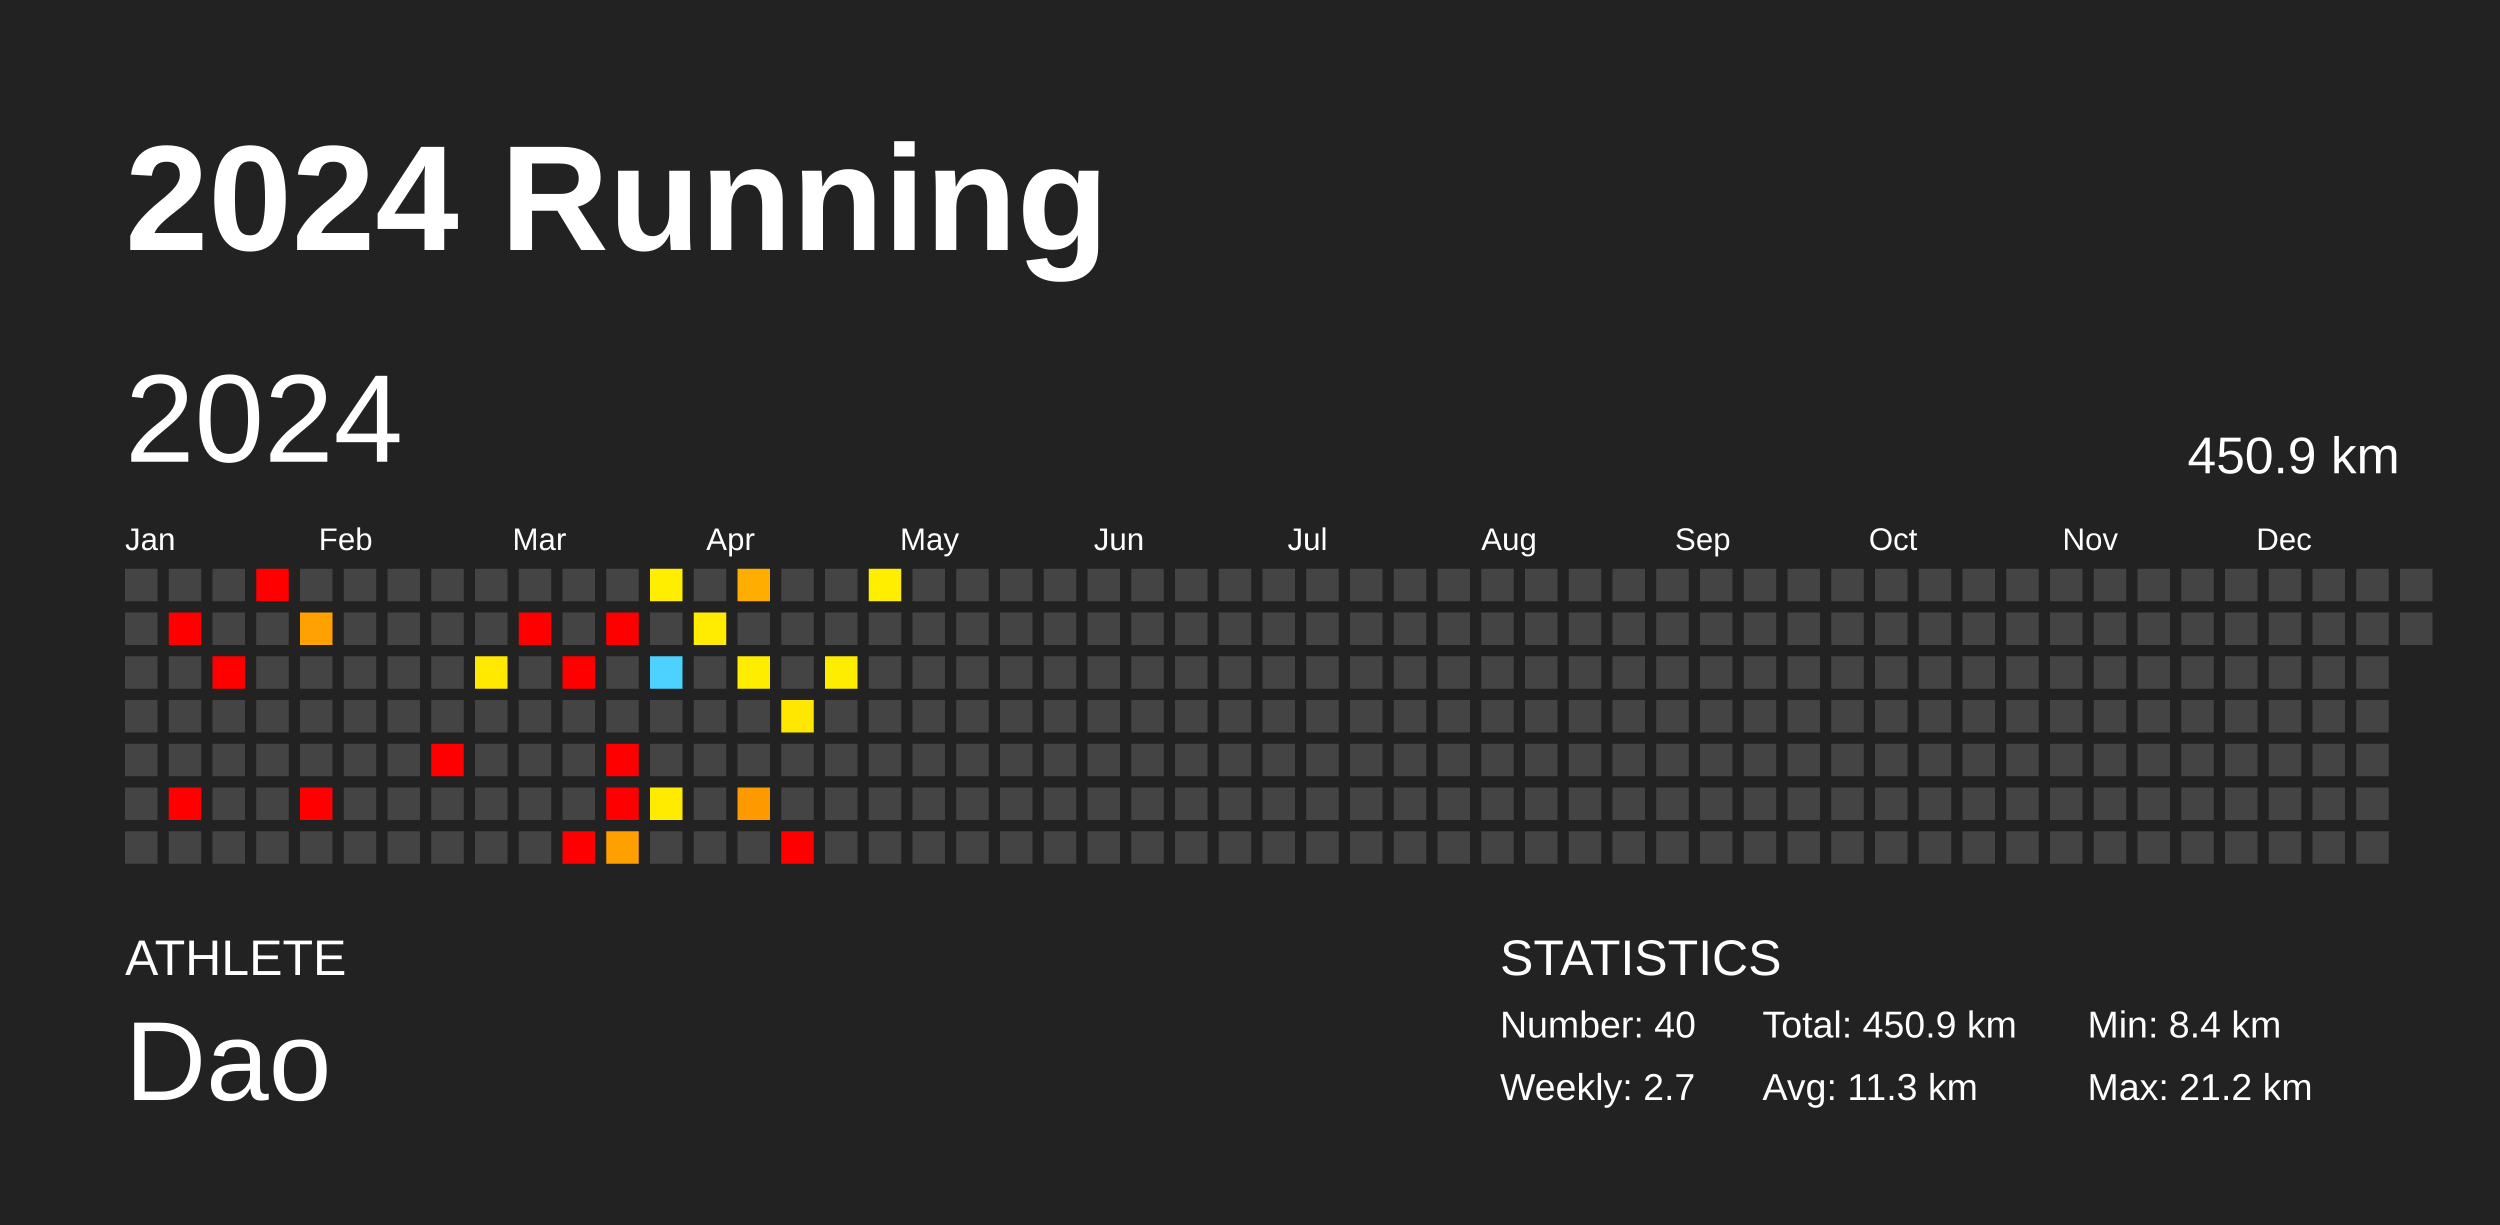
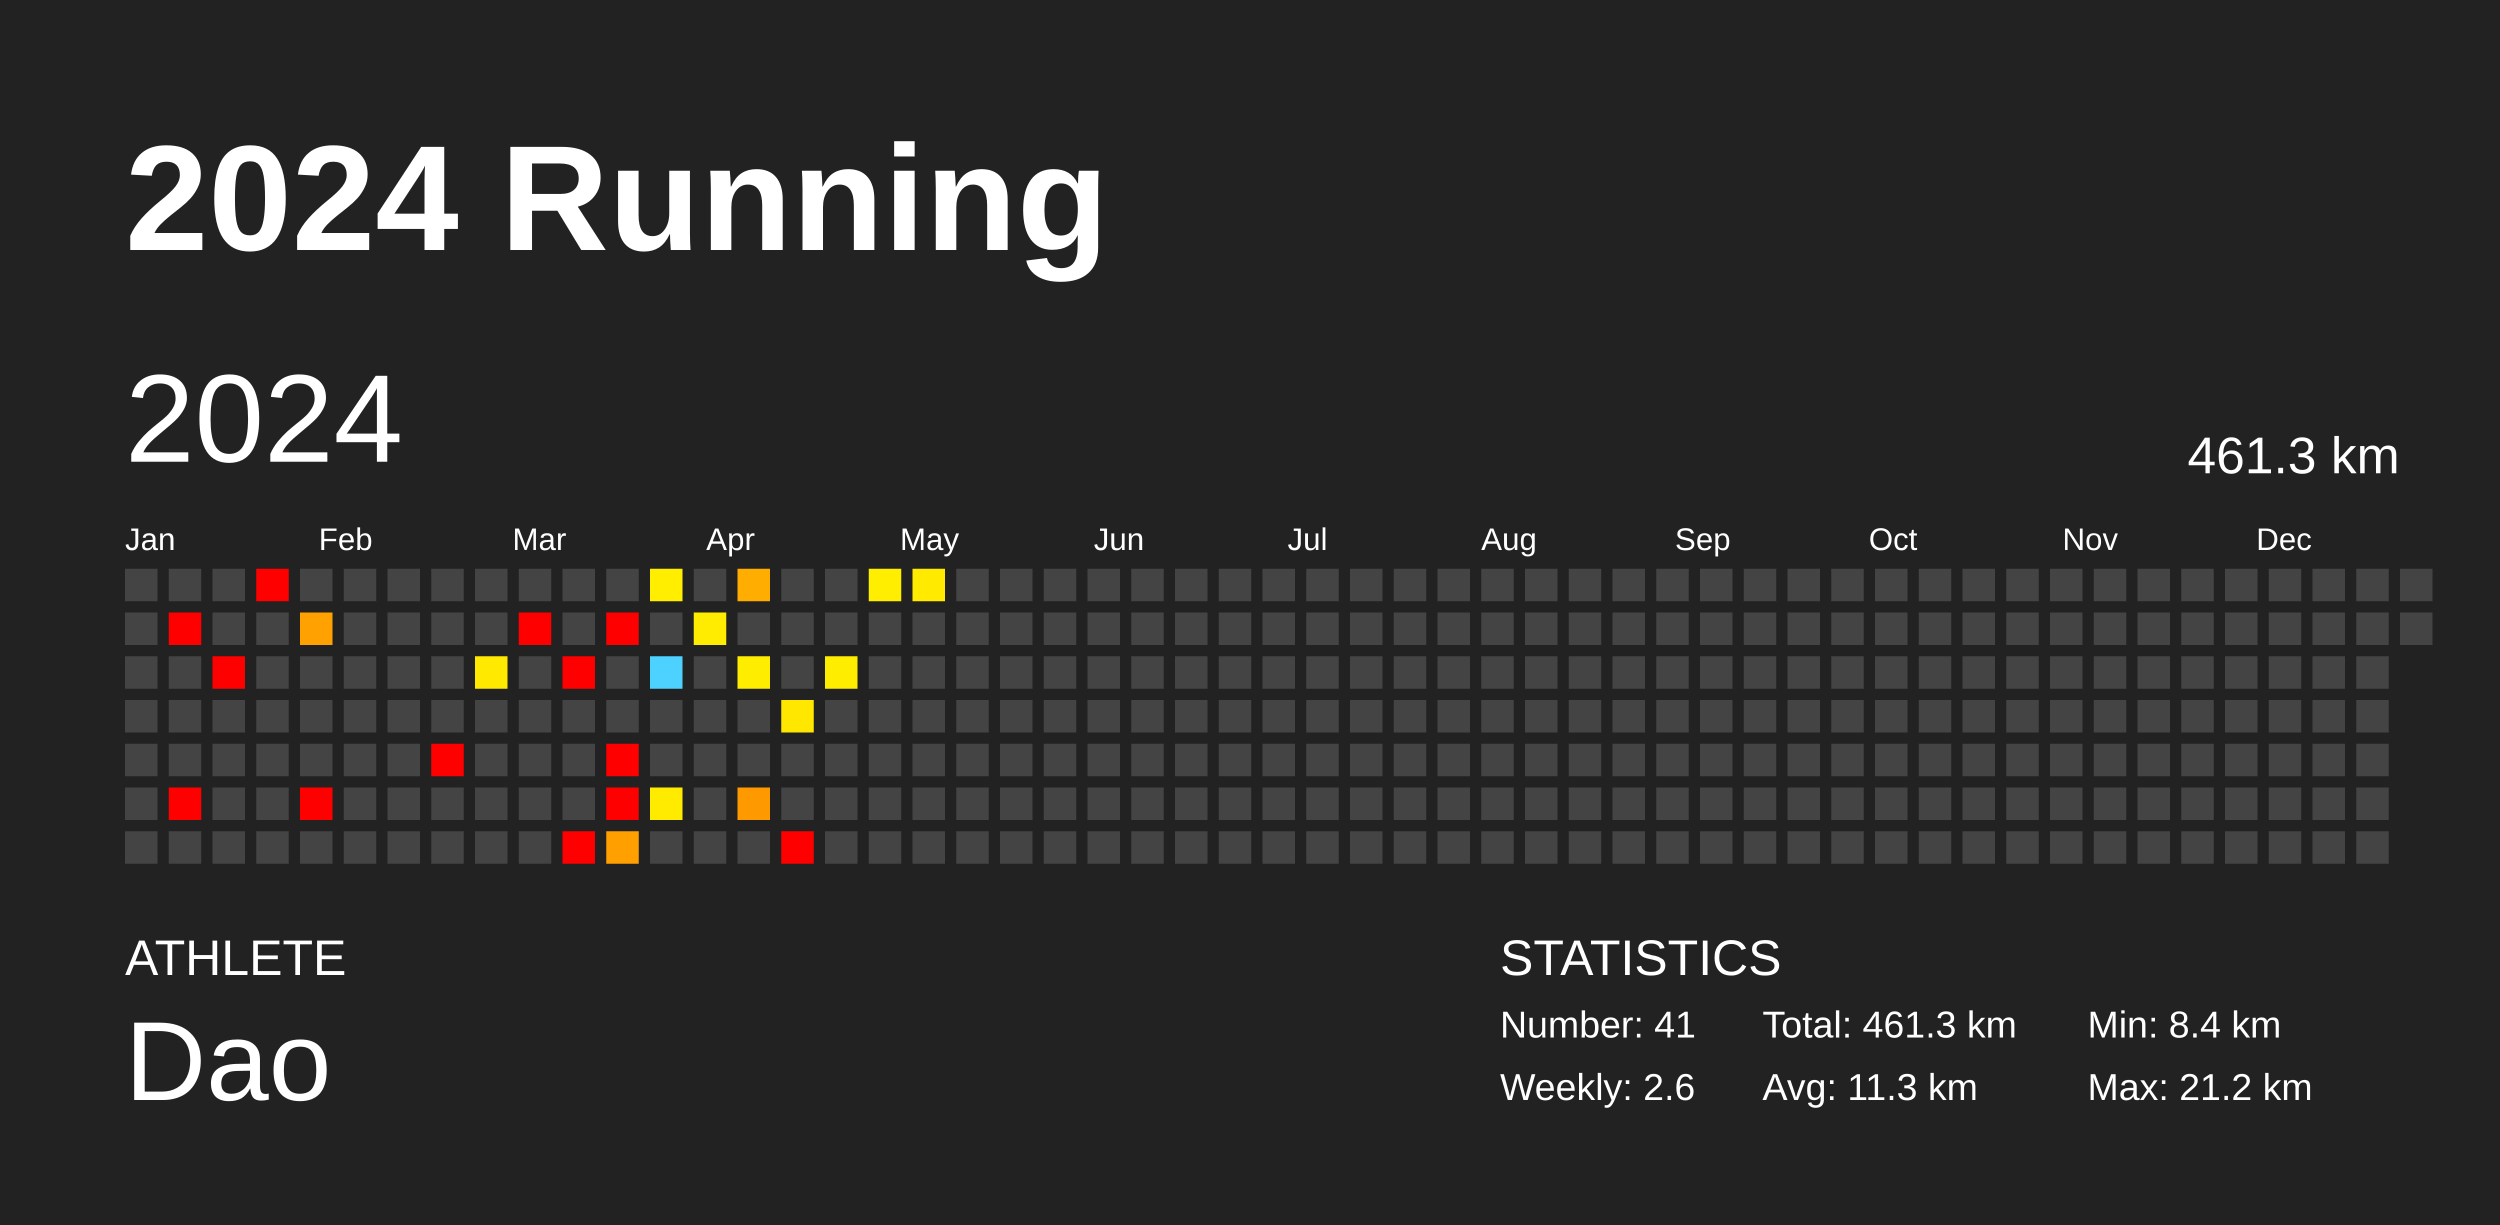
<svg xmlns="http://www.w3.org/2000/svg" baseProfile="full" height="98mm" version="1.1" viewBox="0,0,200,98" width="200mm">
  <defs />
  <rect fill="#222222" height="98" width="200" x="0" y="0" />
  <text fill="#FFFFFF" style="font-size:12px; font-family:Arial; font-weight:bold;" x="10" y="20">2024 Running</text>
  <text fill="#FFFFFF" style="font-size:4px; font-family:Arial" x="10" y="78">ATHLETE</text>
  <text fill="#FFFFFF" style="font-size:9px; font-family:Arial" x="10" y="88">Dao</text>
  <text fill="#FFFFFF" style="font-size:4px; font-family:Arial" x="120" y="78">STATISTICS</text>
-   <text fill="#FFFFFF" style="font-size:3px; font-family:Arial" x="120" y="83">Number: 40</text>
-   <text fill="#FFFFFF" style="font-size:3px; font-family:Arial" x="120" y="88">Weekly: 2.7</text>
-   <text fill="#FFFFFF" style="font-size:3px; font-family:Arial" x="141" y="83">Total: 450.9 km</text>
+   <text fill="#FFFFFF" style="font-size:3px; font-family:Arial" x="120" y="83">Number: 41</text>
+   <text fill="#FFFFFF" style="font-size:3px; font-family:Arial" x="120" y="88">Weekly: 2.6</text>
+   <text fill="#FFFFFF" style="font-size:3px; font-family:Arial" x="141" y="83">Total: 461.3 km</text>
  <text fill="#FFFFFF" style="font-size:3px; font-family:Arial" x="141" y="88">Avg: 11.3 km</text>
  <text fill="#FFFFFF" style="font-size:3px; font-family:Arial" x="167" y="83">Min: 8.4 km</text>
  <text fill="#FFFFFF" style="font-size:3px; font-family:Arial" x="167" y="88">Max: 21.2 km</text>
  <text dominant-baseline="hanging" fill="#FFFFFF" style="font-size:10.0px; font-family:Arial;" x="10" y="30">2024</text>
-   <text dominant-baseline="hanging" fill="#FFFFFF" style="font-size:4.125px; font-family:Arial;" x="175" y="35">450.9 km</text>
+   <text dominant-baseline="hanging" fill="#FFFFFF" style="font-size:4.125px; font-family:Arial;" x="175" y="35">461.3 km</text>
  <text fill="#FFFFFF" style="font-size:2.5px; font-family:Arial" x="10.0" y="44">Jan</text>
  <text fill="#FFFFFF" style="font-size:2.5px; font-family:Arial" x="25.5" y="44">Feb</text>
  <text fill="#FFFFFF" style="font-size:2.5px; font-family:Arial" x="41.0" y="44">Mar</text>
  <text fill="#FFFFFF" style="font-size:2.5px; font-family:Arial" x="56.5" y="44">Apr</text>
  <text fill="#FFFFFF" style="font-size:2.5px; font-family:Arial" x="72.0" y="44">May</text>
  <text fill="#FFFFFF" style="font-size:2.5px; font-family:Arial" x="87.5" y="44">Jun</text>
  <text fill="#FFFFFF" style="font-size:2.5px; font-family:Arial" x="103.0" y="44">Jul</text>
  <text fill="#FFFFFF" style="font-size:2.5px; font-family:Arial" x="118.5" y="44">Aug</text>
  <text fill="#FFFFFF" style="font-size:2.5px; font-family:Arial" x="134.0" y="44">Sep</text>
  <text fill="#FFFFFF" style="font-size:2.5px; font-family:Arial" x="149.5" y="44">Oct</text>
  <text fill="#FFFFFF" style="font-size:2.5px; font-family:Arial" x="165.0" y="44">Nov</text>
  <text fill="#FFFFFF" style="font-size:2.5px; font-family:Arial" x="180.5" y="44">Dec</text>
  <rect fill="#444444" height="2.6" width="2.6" x="10.0" y="45.5" />
  <rect fill="#444444" height="2.6" width="2.6" x="10.0" y="49.0" />
  <rect fill="#444444" height="2.6" width="2.6" x="10.0" y="52.5" />
  <rect fill="#444444" height="2.6" width="2.6" x="10.0" y="56.0" />
  <rect fill="#444444" height="2.6" width="2.6" x="10.0" y="59.5" />
  <rect fill="#444444" height="2.6" width="2.6" x="10.0" y="63.0" />
  <rect fill="#444444" height="2.6" width="2.6" x="10.0" y="66.5" />
  <rect fill="#444444" height="2.6" width="2.6" x="13.5" y="45.5" />
  <rect fill="red" height="2.6" width="2.6" x="13.5" y="49.0" />
  <rect fill="#444444" height="2.6" width="2.6" x="13.5" y="52.5" />
  <rect fill="#444444" height="2.6" width="2.6" x="13.5" y="56.0" />
  <rect fill="#444444" height="2.6" width="2.6" x="13.5" y="59.5" />
  <rect fill="red" height="2.6" width="2.6" x="13.5" y="63.0" />
  <rect fill="#444444" height="2.6" width="2.6" x="13.5" y="66.5" />
  <rect fill="#444444" height="2.6" width="2.6" x="17.0" y="45.5" />
  <rect fill="#444444" height="2.6" width="2.6" x="17.0" y="49.0" />
  <rect fill="red" height="2.6" width="2.6" x="17.0" y="52.5" />
  <rect fill="#444444" height="2.6" width="2.6" x="17.0" y="56.0" />
  <rect fill="#444444" height="2.6" width="2.6" x="17.0" y="59.5" />
  <rect fill="#444444" height="2.6" width="2.6" x="17.0" y="63.0" />
  <rect fill="#444444" height="2.6" width="2.6" x="17.0" y="66.5" />
  <rect fill="red" height="2.6" width="2.6" x="20.5" y="45.5" />
  <rect fill="#444444" height="2.6" width="2.6" x="20.5" y="49.0" />
  <rect fill="#444444" height="2.6" width="2.6" x="20.5" y="52.5" />
  <rect fill="#444444" height="2.6" width="2.6" x="20.5" y="56.0" />
  <rect fill="#444444" height="2.6" width="2.6" x="20.5" y="59.5" />
  <rect fill="#444444" height="2.6" width="2.6" x="20.5" y="63.0" />
  <rect fill="#444444" height="2.6" width="2.6" x="20.5" y="66.5" />
  <rect fill="#444444" height="2.6" width="2.6" x="24.0" y="45.5" />
  <rect fill="#ffa100" height="2.6" width="2.6" x="24.0" y="49.0" />
  <rect fill="#444444" height="2.6" width="2.6" x="24.0" y="52.5" />
  <rect fill="#444444" height="2.6" width="2.6" x="24.0" y="56.0" />
  <rect fill="#444444" height="2.6" width="2.6" x="24.0" y="59.5" />
  <rect fill="red" height="2.6" width="2.6" x="24.0" y="63.0" />
  <rect fill="#444444" height="2.6" width="2.6" x="24.0" y="66.5" />
  <rect fill="#444444" height="2.6" width="2.6" x="27.5" y="45.5" />
  <rect fill="#444444" height="2.6" width="2.6" x="27.5" y="49.0" />
  <rect fill="#444444" height="2.6" width="2.6" x="27.5" y="52.5" />
  <rect fill="#444444" height="2.6" width="2.6" x="27.5" y="56.0" />
  <rect fill="#444444" height="2.6" width="2.6" x="27.5" y="59.5" />
  <rect fill="#444444" height="2.6" width="2.6" x="27.5" y="63.0" />
  <rect fill="#444444" height="2.6" width="2.6" x="27.5" y="66.5" />
  <rect fill="#444444" height="2.6" width="2.6" x="31.0" y="45.5" />
  <rect fill="#444444" height="2.6" width="2.6" x="31.0" y="49.0" />
  <rect fill="#444444" height="2.6" width="2.6" x="31.0" y="52.5" />
  <rect fill="#444444" height="2.6" width="2.6" x="31.0" y="56.0" />
  <rect fill="#444444" height="2.6" width="2.6" x="31.0" y="59.5" />
  <rect fill="#444444" height="2.6" width="2.6" x="31.0" y="63.0" />
  <rect fill="#444444" height="2.6" width="2.6" x="31.0" y="66.5" />
  <rect fill="#444444" height="2.6" width="2.6" x="34.5" y="45.5" />
  <rect fill="#444444" height="2.6" width="2.6" x="34.5" y="49.0" />
  <rect fill="#444444" height="2.6" width="2.6" x="34.5" y="52.5" />
  <rect fill="#444444" height="2.6" width="2.6" x="34.5" y="56.0" />
  <rect fill="red" height="2.6" width="2.6" x="34.5" y="59.5" />
  <rect fill="#444444" height="2.6" width="2.6" x="34.5" y="63.0" />
  <rect fill="#444444" height="2.6" width="2.6" x="34.5" y="66.5" />
  <rect fill="#444444" height="2.6" width="2.6" x="38.0" y="45.5" />
  <rect fill="#444444" height="2.6" width="2.6" x="38.0" y="49.0" />
  <rect fill="#ffe900" height="2.6" width="2.6" x="38.0" y="52.5" />
  <rect fill="#444444" height="2.6" width="2.6" x="38.0" y="56.0" />
  <rect fill="#444444" height="2.6" width="2.6" x="38.0" y="59.5" />
  <rect fill="#444444" height="2.6" width="2.6" x="38.0" y="63.0" />
  <rect fill="#444444" height="2.6" width="2.6" x="38.0" y="66.5" />
  <rect fill="#444444" height="2.6" width="2.6" x="41.5" y="45.5" />
  <rect fill="red" height="2.6" width="2.6" x="41.5" y="49.0" />
  <rect fill="#444444" height="2.6" width="2.6" x="41.5" y="52.5" />
  <rect fill="#444444" height="2.6" width="2.6" x="41.5" y="56.0" />
  <rect fill="#444444" height="2.6" width="2.6" x="41.5" y="59.5" />
  <rect fill="#444444" height="2.6" width="2.6" x="41.5" y="63.0" />
  <rect fill="#444444" height="2.6" width="2.6" x="41.5" y="66.5" />
  <rect fill="#444444" height="2.6" width="2.6" x="45.0" y="45.5" />
  <rect fill="#444444" height="2.6" width="2.6" x="45.0" y="49.0" />
  <rect fill="red" height="2.6" width="2.6" x="45.0" y="52.5" />
  <rect fill="#444444" height="2.6" width="2.6" x="45.0" y="56.0" />
  <rect fill="#444444" height="2.6" width="2.6" x="45.0" y="59.5" />
  <rect fill="#444444" height="2.6" width="2.6" x="45.0" y="63.0" />
  <rect fill="red" height="2.6" width="2.6" x="45.0" y="66.5" />
  <rect fill="#444444" height="2.6" width="2.6" x="48.5" y="45.5" />
  <rect fill="red" height="2.6" width="2.6" x="48.5" y="49.0" />
  <rect fill="#444444" height="2.6" width="2.6" x="48.5" y="52.5" />
  <rect fill="#444444" height="2.6" width="2.6" x="48.5" y="56.0" />
  <rect fill="red" height="2.6" width="2.6" x="48.5" y="59.5" />
  <rect fill="red" height="2.6" width="2.6" x="48.5" y="63.0" />
  <rect fill="#ff9f00" height="2.6" width="2.6" x="48.5" y="66.5" />
  <rect fill="#ffee00" height="2.6" width="2.6" x="52.0" y="45.5" />
  <rect fill="#444444" height="2.6" width="2.6" x="52.0" y="49.0" />
  <rect fill="#4dd2ff" height="2.6" width="2.6" x="52.0" y="52.5" />
  <rect fill="#444444" height="2.6" width="2.6" x="52.0" y="56.0" />
  <rect fill="#444444" height="2.6" width="2.6" x="52.0" y="59.5" />
  <rect fill="#ffeb00" height="2.6" width="2.6" x="52.0" y="63.0" />
  <rect fill="#444444" height="2.6" width="2.6" x="52.0" y="66.5" />
  <rect fill="#444444" height="2.6" width="2.6" x="55.5" y="45.5" />
  <rect fill="#ffec00" height="2.6" width="2.6" x="55.5" y="49.0" />
  <rect fill="#444444" height="2.6" width="2.6" x="55.5" y="52.5" />
  <rect fill="#444444" height="2.6" width="2.6" x="55.5" y="56.0" />
  <rect fill="#444444" height="2.6" width="2.6" x="55.5" y="59.5" />
  <rect fill="#444444" height="2.6" width="2.6" x="55.5" y="63.0" />
  <rect fill="#444444" height="2.6" width="2.6" x="55.5" y="66.5" />
  <rect fill="#ffad00" height="2.6" width="2.6" x="59.0" y="45.5" />
  <rect fill="#444444" height="2.6" width="2.6" x="59.0" y="49.0" />
  <rect fill="#ffed00" height="2.6" width="2.6" x="59.0" y="52.5" />
  <rect fill="#444444" height="2.6" width="2.6" x="59.0" y="56.0" />
  <rect fill="#444444" height="2.6" width="2.6" x="59.0" y="59.5" />
  <rect fill="#ff9900" height="2.6" width="2.6" x="59.0" y="63.0" />
  <rect fill="#444444" height="2.6" width="2.6" x="59.0" y="66.5" />
  <rect fill="#444444" height="2.6" width="2.6" x="62.5" y="45.5" />
  <rect fill="#444444" height="2.6" width="2.6" x="62.5" y="49.0" />
  <rect fill="#444444" height="2.6" width="2.6" x="62.5" y="52.5" />
  <rect fill="#ffe700" height="2.6" width="2.6" x="62.5" y="56.0" />
  <rect fill="#444444" height="2.6" width="2.6" x="62.5" y="59.5" />
  <rect fill="#444444" height="2.6" width="2.6" x="62.5" y="63.0" />
  <rect fill="red" height="2.6" width="2.6" x="62.5" y="66.5" />
  <rect fill="#444444" height="2.6" width="2.6" x="66.0" y="45.5" />
  <rect fill="#444444" height="2.6" width="2.6" x="66.0" y="49.0" />
  <rect fill="#ffed00" height="2.6" width="2.6" x="66.0" y="52.5" />
  <rect fill="#444444" height="2.6" width="2.6" x="66.0" y="56.0" />
  <rect fill="#444444" height="2.6" width="2.6" x="66.0" y="59.5" />
  <rect fill="#444444" height="2.6" width="2.6" x="66.0" y="63.0" />
  <rect fill="#444444" height="2.6" width="2.6" x="66.0" y="66.5" />
  <rect fill="#ffee00" height="2.6" width="2.6" x="69.5" y="45.5" />
  <rect fill="#444444" height="2.6" width="2.6" x="69.5" y="49.0" />
  <rect fill="#444444" height="2.6" width="2.6" x="69.5" y="52.5" />
  <rect fill="#444444" height="2.6" width="2.6" x="69.5" y="56.0" />
  <rect fill="#444444" height="2.6" width="2.6" x="69.5" y="59.5" />
  <rect fill="#444444" height="2.6" width="2.6" x="69.5" y="63.0" />
  <rect fill="#444444" height="2.6" width="2.6" x="69.5" y="66.5" />
-   <rect fill="#444444" height="2.6" width="2.6" x="73.0" y="45.5" />
+   <rect fill="#ffea00" height="2.6" width="2.6" x="73.0" y="45.5" />
  <rect fill="#444444" height="2.6" width="2.6" x="73.0" y="49.0" />
  <rect fill="#444444" height="2.6" width="2.6" x="73.0" y="52.5" />
  <rect fill="#444444" height="2.6" width="2.6" x="73.0" y="56.0" />
  <rect fill="#444444" height="2.6" width="2.6" x="73.0" y="59.5" />
  <rect fill="#444444" height="2.6" width="2.6" x="73.0" y="63.0" />
  <rect fill="#444444" height="2.6" width="2.6" x="73.0" y="66.5" />
  <rect fill="#444444" height="2.6" width="2.6" x="76.5" y="45.5" />
  <rect fill="#444444" height="2.6" width="2.6" x="76.5" y="49.0" />
  <rect fill="#444444" height="2.6" width="2.6" x="76.5" y="52.5" />
  <rect fill="#444444" height="2.6" width="2.6" x="76.5" y="56.0" />
  <rect fill="#444444" height="2.6" width="2.6" x="76.5" y="59.5" />
  <rect fill="#444444" height="2.6" width="2.6" x="76.5" y="63.0" />
  <rect fill="#444444" height="2.6" width="2.6" x="76.5" y="66.5" />
  <rect fill="#444444" height="2.6" width="2.6" x="80.0" y="45.5" />
  <rect fill="#444444" height="2.6" width="2.6" x="80.0" y="49.0" />
  <rect fill="#444444" height="2.6" width="2.6" x="80.0" y="52.5" />
  <rect fill="#444444" height="2.6" width="2.6" x="80.0" y="56.0" />
  <rect fill="#444444" height="2.6" width="2.6" x="80.0" y="59.5" />
  <rect fill="#444444" height="2.6" width="2.6" x="80.0" y="63.0" />
  <rect fill="#444444" height="2.6" width="2.6" x="80.0" y="66.5" />
  <rect fill="#444444" height="2.6" width="2.6" x="83.5" y="45.5" />
  <rect fill="#444444" height="2.6" width="2.6" x="83.5" y="49.0" />
  <rect fill="#444444" height="2.6" width="2.6" x="83.5" y="52.5" />
  <rect fill="#444444" height="2.6" width="2.6" x="83.5" y="56.0" />
  <rect fill="#444444" height="2.6" width="2.6" x="83.5" y="59.5" />
  <rect fill="#444444" height="2.6" width="2.6" x="83.5" y="63.0" />
  <rect fill="#444444" height="2.6" width="2.6" x="83.5" y="66.5" />
  <rect fill="#444444" height="2.6" width="2.6" x="87.0" y="45.5" />
  <rect fill="#444444" height="2.6" width="2.6" x="87.0" y="49.0" />
  <rect fill="#444444" height="2.6" width="2.6" x="87.0" y="52.5" />
  <rect fill="#444444" height="2.6" width="2.6" x="87.0" y="56.0" />
  <rect fill="#444444" height="2.6" width="2.6" x="87.0" y="59.5" />
  <rect fill="#444444" height="2.6" width="2.6" x="87.0" y="63.0" />
  <rect fill="#444444" height="2.6" width="2.6" x="87.0" y="66.5" />
  <rect fill="#444444" height="2.6" width="2.6" x="90.5" y="45.5" />
  <rect fill="#444444" height="2.6" width="2.6" x="90.5" y="49.0" />
  <rect fill="#444444" height="2.6" width="2.6" x="90.5" y="52.5" />
  <rect fill="#444444" height="2.6" width="2.6" x="90.5" y="56.0" />
  <rect fill="#444444" height="2.6" width="2.6" x="90.5" y="59.5" />
  <rect fill="#444444" height="2.6" width="2.6" x="90.5" y="63.0" />
  <rect fill="#444444" height="2.6" width="2.6" x="90.5" y="66.5" />
  <rect fill="#444444" height="2.6" width="2.6" x="94.0" y="45.5" />
  <rect fill="#444444" height="2.6" width="2.6" x="94.0" y="49.0" />
  <rect fill="#444444" height="2.6" width="2.6" x="94.0" y="52.5" />
  <rect fill="#444444" height="2.6" width="2.6" x="94.0" y="56.0" />
  <rect fill="#444444" height="2.6" width="2.6" x="94.0" y="59.5" />
  <rect fill="#444444" height="2.6" width="2.6" x="94.0" y="63.0" />
  <rect fill="#444444" height="2.6" width="2.6" x="94.0" y="66.5" />
  <rect fill="#444444" height="2.6" width="2.6" x="97.5" y="45.5" />
  <rect fill="#444444" height="2.6" width="2.6" x="97.5" y="49.0" />
  <rect fill="#444444" height="2.6" width="2.6" x="97.5" y="52.5" />
  <rect fill="#444444" height="2.6" width="2.6" x="97.5" y="56.0" />
  <rect fill="#444444" height="2.6" width="2.6" x="97.5" y="59.5" />
  <rect fill="#444444" height="2.6" width="2.6" x="97.5" y="63.0" />
  <rect fill="#444444" height="2.6" width="2.6" x="97.5" y="66.5" />
  <rect fill="#444444" height="2.6" width="2.6" x="101.0" y="45.5" />
  <rect fill="#444444" height="2.6" width="2.6" x="101.0" y="49.0" />
  <rect fill="#444444" height="2.6" width="2.6" x="101.0" y="52.5" />
  <rect fill="#444444" height="2.6" width="2.6" x="101.0" y="56.0" />
  <rect fill="#444444" height="2.6" width="2.6" x="101.0" y="59.5" />
  <rect fill="#444444" height="2.6" width="2.6" x="101.0" y="63.0" />
  <rect fill="#444444" height="2.6" width="2.6" x="101.0" y="66.5" />
  <rect fill="#444444" height="2.6" width="2.6" x="104.5" y="45.5" />
  <rect fill="#444444" height="2.6" width="2.6" x="104.5" y="49.0" />
  <rect fill="#444444" height="2.6" width="2.6" x="104.5" y="52.5" />
  <rect fill="#444444" height="2.6" width="2.6" x="104.5" y="56.0" />
  <rect fill="#444444" height="2.6" width="2.6" x="104.5" y="59.5" />
  <rect fill="#444444" height="2.6" width="2.6" x="104.5" y="63.0" />
  <rect fill="#444444" height="2.6" width="2.6" x="104.5" y="66.5" />
  <rect fill="#444444" height="2.6" width="2.6" x="108.0" y="45.5" />
  <rect fill="#444444" height="2.6" width="2.6" x="108.0" y="49.0" />
  <rect fill="#444444" height="2.6" width="2.6" x="108.0" y="52.5" />
  <rect fill="#444444" height="2.6" width="2.6" x="108.0" y="56.0" />
  <rect fill="#444444" height="2.6" width="2.6" x="108.0" y="59.5" />
  <rect fill="#444444" height="2.6" width="2.6" x="108.0" y="63.0" />
  <rect fill="#444444" height="2.6" width="2.6" x="108.0" y="66.5" />
  <rect fill="#444444" height="2.6" width="2.6" x="111.5" y="45.5" />
  <rect fill="#444444" height="2.6" width="2.6" x="111.5" y="49.0" />
  <rect fill="#444444" height="2.6" width="2.6" x="111.5" y="52.5" />
  <rect fill="#444444" height="2.6" width="2.6" x="111.5" y="56.0" />
  <rect fill="#444444" height="2.6" width="2.6" x="111.5" y="59.5" />
  <rect fill="#444444" height="2.6" width="2.6" x="111.5" y="63.0" />
  <rect fill="#444444" height="2.6" width="2.6" x="111.5" y="66.5" />
  <rect fill="#444444" height="2.6" width="2.6" x="115.0" y="45.5" />
  <rect fill="#444444" height="2.6" width="2.6" x="115.0" y="49.0" />
  <rect fill="#444444" height="2.6" width="2.6" x="115.0" y="52.5" />
  <rect fill="#444444" height="2.6" width="2.6" x="115.0" y="56.0" />
  <rect fill="#444444" height="2.6" width="2.6" x="115.0" y="59.5" />
  <rect fill="#444444" height="2.6" width="2.6" x="115.0" y="63.0" />
  <rect fill="#444444" height="2.6" width="2.6" x="115.0" y="66.5" />
  <rect fill="#444444" height="2.6" width="2.6" x="118.5" y="45.5" />
  <rect fill="#444444" height="2.6" width="2.6" x="118.5" y="49.0" />
  <rect fill="#444444" height="2.6" width="2.6" x="118.5" y="52.5" />
  <rect fill="#444444" height="2.6" width="2.6" x="118.5" y="56.0" />
  <rect fill="#444444" height="2.6" width="2.6" x="118.5" y="59.5" />
  <rect fill="#444444" height="2.6" width="2.6" x="118.5" y="63.0" />
  <rect fill="#444444" height="2.6" width="2.6" x="118.5" y="66.5" />
  <rect fill="#444444" height="2.6" width="2.6" x="122.0" y="45.5" />
  <rect fill="#444444" height="2.6" width="2.6" x="122.0" y="49.0" />
  <rect fill="#444444" height="2.6" width="2.6" x="122.0" y="52.5" />
  <rect fill="#444444" height="2.6" width="2.6" x="122.0" y="56.0" />
  <rect fill="#444444" height="2.6" width="2.6" x="122.0" y="59.5" />
  <rect fill="#444444" height="2.6" width="2.6" x="122.0" y="63.0" />
  <rect fill="#444444" height="2.6" width="2.6" x="122.0" y="66.5" />
  <rect fill="#444444" height="2.6" width="2.6" x="125.5" y="45.5" />
  <rect fill="#444444" height="2.6" width="2.6" x="125.5" y="49.0" />
  <rect fill="#444444" height="2.6" width="2.6" x="125.5" y="52.5" />
  <rect fill="#444444" height="2.6" width="2.6" x="125.5" y="56.0" />
  <rect fill="#444444" height="2.6" width="2.6" x="125.5" y="59.5" />
  <rect fill="#444444" height="2.6" width="2.6" x="125.5" y="63.0" />
  <rect fill="#444444" height="2.6" width="2.6" x="125.5" y="66.5" />
  <rect fill="#444444" height="2.6" width="2.6" x="129.0" y="45.5" />
  <rect fill="#444444" height="2.6" width="2.6" x="129.0" y="49.0" />
  <rect fill="#444444" height="2.6" width="2.6" x="129.0" y="52.5" />
  <rect fill="#444444" height="2.6" width="2.6" x="129.0" y="56.0" />
  <rect fill="#444444" height="2.6" width="2.6" x="129.0" y="59.5" />
  <rect fill="#444444" height="2.6" width="2.6" x="129.0" y="63.0" />
  <rect fill="#444444" height="2.6" width="2.6" x="129.0" y="66.5" />
  <rect fill="#444444" height="2.6" width="2.6" x="132.5" y="45.5" />
  <rect fill="#444444" height="2.6" width="2.6" x="132.5" y="49.0" />
  <rect fill="#444444" height="2.6" width="2.6" x="132.5" y="52.5" />
  <rect fill="#444444" height="2.6" width="2.6" x="132.5" y="56.0" />
  <rect fill="#444444" height="2.6" width="2.6" x="132.5" y="59.5" />
  <rect fill="#444444" height="2.6" width="2.6" x="132.5" y="63.0" />
  <rect fill="#444444" height="2.6" width="2.6" x="132.5" y="66.5" />
  <rect fill="#444444" height="2.6" width="2.6" x="136.0" y="45.5" />
  <rect fill="#444444" height="2.6" width="2.6" x="136.0" y="49.0" />
  <rect fill="#444444" height="2.6" width="2.6" x="136.0" y="52.5" />
  <rect fill="#444444" height="2.6" width="2.6" x="136.0" y="56.0" />
  <rect fill="#444444" height="2.6" width="2.6" x="136.0" y="59.5" />
  <rect fill="#444444" height="2.6" width="2.6" x="136.0" y="63.0" />
  <rect fill="#444444" height="2.6" width="2.6" x="136.0" y="66.5" />
  <rect fill="#444444" height="2.6" width="2.6" x="139.5" y="45.5" />
  <rect fill="#444444" height="2.6" width="2.6" x="139.5" y="49.0" />
  <rect fill="#444444" height="2.6" width="2.6" x="139.5" y="52.5" />
  <rect fill="#444444" height="2.6" width="2.6" x="139.5" y="56.0" />
  <rect fill="#444444" height="2.6" width="2.6" x="139.5" y="59.5" />
  <rect fill="#444444" height="2.6" width="2.6" x="139.5" y="63.0" />
  <rect fill="#444444" height="2.6" width="2.6" x="139.5" y="66.5" />
  <rect fill="#444444" height="2.6" width="2.6" x="143.0" y="45.5" />
  <rect fill="#444444" height="2.6" width="2.6" x="143.0" y="49.0" />
  <rect fill="#444444" height="2.6" width="2.6" x="143.0" y="52.5" />
  <rect fill="#444444" height="2.6" width="2.6" x="143.0" y="56.0" />
  <rect fill="#444444" height="2.6" width="2.6" x="143.0" y="59.5" />
  <rect fill="#444444" height="2.6" width="2.6" x="143.0" y="63.0" />
  <rect fill="#444444" height="2.6" width="2.6" x="143.0" y="66.5" />
  <rect fill="#444444" height="2.6" width="2.6" x="146.5" y="45.5" />
  <rect fill="#444444" height="2.6" width="2.6" x="146.5" y="49.0" />
  <rect fill="#444444" height="2.6" width="2.6" x="146.5" y="52.5" />
  <rect fill="#444444" height="2.6" width="2.6" x="146.5" y="56.0" />
  <rect fill="#444444" height="2.6" width="2.6" x="146.5" y="59.5" />
  <rect fill="#444444" height="2.6" width="2.6" x="146.5" y="63.0" />
  <rect fill="#444444" height="2.6" width="2.6" x="146.5" y="66.5" />
  <rect fill="#444444" height="2.6" width="2.6" x="150.0" y="45.5" />
  <rect fill="#444444" height="2.6" width="2.6" x="150.0" y="49.0" />
  <rect fill="#444444" height="2.6" width="2.6" x="150.0" y="52.5" />
  <rect fill="#444444" height="2.6" width="2.6" x="150.0" y="56.0" />
  <rect fill="#444444" height="2.6" width="2.6" x="150.0" y="59.5" />
  <rect fill="#444444" height="2.6" width="2.6" x="150.0" y="63.0" />
  <rect fill="#444444" height="2.6" width="2.6" x="150.0" y="66.5" />
  <rect fill="#444444" height="2.6" width="2.6" x="153.5" y="45.5" />
  <rect fill="#444444" height="2.6" width="2.6" x="153.5" y="49.0" />
  <rect fill="#444444" height="2.6" width="2.6" x="153.5" y="52.5" />
  <rect fill="#444444" height="2.6" width="2.6" x="153.5" y="56.0" />
  <rect fill="#444444" height="2.6" width="2.6" x="153.5" y="59.5" />
  <rect fill="#444444" height="2.6" width="2.6" x="153.5" y="63.0" />
  <rect fill="#444444" height="2.6" width="2.6" x="153.5" y="66.5" />
  <rect fill="#444444" height="2.6" width="2.6" x="157.0" y="45.5" />
  <rect fill="#444444" height="2.6" width="2.6" x="157.0" y="49.0" />
  <rect fill="#444444" height="2.6" width="2.6" x="157.0" y="52.5" />
  <rect fill="#444444" height="2.6" width="2.6" x="157.0" y="56.0" />
  <rect fill="#444444" height="2.6" width="2.6" x="157.0" y="59.5" />
  <rect fill="#444444" height="2.6" width="2.6" x="157.0" y="63.0" />
  <rect fill="#444444" height="2.6" width="2.6" x="157.0" y="66.5" />
  <rect fill="#444444" height="2.6" width="2.6" x="160.5" y="45.5" />
  <rect fill="#444444" height="2.6" width="2.6" x="160.5" y="49.0" />
  <rect fill="#444444" height="2.6" width="2.6" x="160.5" y="52.5" />
  <rect fill="#444444" height="2.6" width="2.6" x="160.5" y="56.0" />
  <rect fill="#444444" height="2.6" width="2.6" x="160.5" y="59.5" />
  <rect fill="#444444" height="2.6" width="2.6" x="160.5" y="63.0" />
  <rect fill="#444444" height="2.6" width="2.6" x="160.5" y="66.5" />
  <rect fill="#444444" height="2.6" width="2.6" x="164.0" y="45.5" />
  <rect fill="#444444" height="2.6" width="2.6" x="164.0" y="49.0" />
  <rect fill="#444444" height="2.6" width="2.6" x="164.0" y="52.5" />
  <rect fill="#444444" height="2.6" width="2.6" x="164.0" y="56.0" />
  <rect fill="#444444" height="2.6" width="2.6" x="164.0" y="59.5" />
  <rect fill="#444444" height="2.6" width="2.6" x="164.0" y="63.0" />
  <rect fill="#444444" height="2.6" width="2.6" x="164.0" y="66.5" />
  <rect fill="#444444" height="2.6" width="2.6" x="167.5" y="45.5" />
  <rect fill="#444444" height="2.6" width="2.6" x="167.5" y="49.0" />
  <rect fill="#444444" height="2.6" width="2.6" x="167.5" y="52.5" />
  <rect fill="#444444" height="2.6" width="2.6" x="167.5" y="56.0" />
  <rect fill="#444444" height="2.6" width="2.6" x="167.5" y="59.5" />
  <rect fill="#444444" height="2.6" width="2.6" x="167.5" y="63.0" />
  <rect fill="#444444" height="2.6" width="2.6" x="167.5" y="66.5" />
  <rect fill="#444444" height="2.6" width="2.6" x="171.0" y="45.5" />
  <rect fill="#444444" height="2.6" width="2.6" x="171.0" y="49.0" />
  <rect fill="#444444" height="2.6" width="2.6" x="171.0" y="52.5" />
  <rect fill="#444444" height="2.6" width="2.6" x="171.0" y="56.0" />
  <rect fill="#444444" height="2.6" width="2.6" x="171.0" y="59.5" />
  <rect fill="#444444" height="2.6" width="2.6" x="171.0" y="63.0" />
  <rect fill="#444444" height="2.6" width="2.6" x="171.0" y="66.5" />
  <rect fill="#444444" height="2.6" width="2.6" x="174.5" y="45.5" />
  <rect fill="#444444" height="2.6" width="2.6" x="174.5" y="49.0" />
  <rect fill="#444444" height="2.6" width="2.6" x="174.5" y="52.5" />
  <rect fill="#444444" height="2.6" width="2.6" x="174.5" y="56.0" />
  <rect fill="#444444" height="2.6" width="2.6" x="174.5" y="59.5" />
  <rect fill="#444444" height="2.6" width="2.6" x="174.5" y="63.0" />
  <rect fill="#444444" height="2.6" width="2.6" x="174.5" y="66.5" />
  <rect fill="#444444" height="2.6" width="2.6" x="178.0" y="45.5" />
  <rect fill="#444444" height="2.6" width="2.6" x="178.0" y="49.0" />
  <rect fill="#444444" height="2.6" width="2.6" x="178.0" y="52.5" />
  <rect fill="#444444" height="2.6" width="2.6" x="178.0" y="56.0" />
  <rect fill="#444444" height="2.6" width="2.6" x="178.0" y="59.5" />
  <rect fill="#444444" height="2.6" width="2.6" x="178.0" y="63.0" />
  <rect fill="#444444" height="2.6" width="2.6" x="178.0" y="66.5" />
  <rect fill="#444444" height="2.6" width="2.6" x="181.5" y="45.5" />
  <rect fill="#444444" height="2.6" width="2.6" x="181.5" y="49.0" />
  <rect fill="#444444" height="2.6" width="2.6" x="181.5" y="52.5" />
  <rect fill="#444444" height="2.6" width="2.6" x="181.5" y="56.0" />
  <rect fill="#444444" height="2.6" width="2.6" x="181.5" y="59.5" />
  <rect fill="#444444" height="2.6" width="2.6" x="181.5" y="63.0" />
  <rect fill="#444444" height="2.6" width="2.6" x="181.5" y="66.5" />
  <rect fill="#444444" height="2.6" width="2.6" x="185.0" y="45.5" />
  <rect fill="#444444" height="2.6" width="2.6" x="185.0" y="49.0" />
  <rect fill="#444444" height="2.6" width="2.6" x="185.0" y="52.5" />
  <rect fill="#444444" height="2.6" width="2.6" x="185.0" y="56.0" />
  <rect fill="#444444" height="2.6" width="2.6" x="185.0" y="59.5" />
  <rect fill="#444444" height="2.6" width="2.6" x="185.0" y="63.0" />
  <rect fill="#444444" height="2.6" width="2.6" x="185.0" y="66.5" />
  <rect fill="#444444" height="2.6" width="2.6" x="188.5" y="45.5" />
  <rect fill="#444444" height="2.6" width="2.6" x="188.5" y="49.0" />
  <rect fill="#444444" height="2.6" width="2.6" x="188.5" y="52.5" />
  <rect fill="#444444" height="2.6" width="2.6" x="188.5" y="56.0" />
  <rect fill="#444444" height="2.6" width="2.6" x="188.5" y="59.5" />
  <rect fill="#444444" height="2.6" width="2.6" x="188.5" y="63.0" />
  <rect fill="#444444" height="2.6" width="2.6" x="188.5" y="66.5" />
  <rect fill="#444444" height="2.6" width="2.6" x="192.0" y="45.5" />
  <rect fill="#444444" height="2.6" width="2.6" x="192.0" y="49.0" />
</svg>
